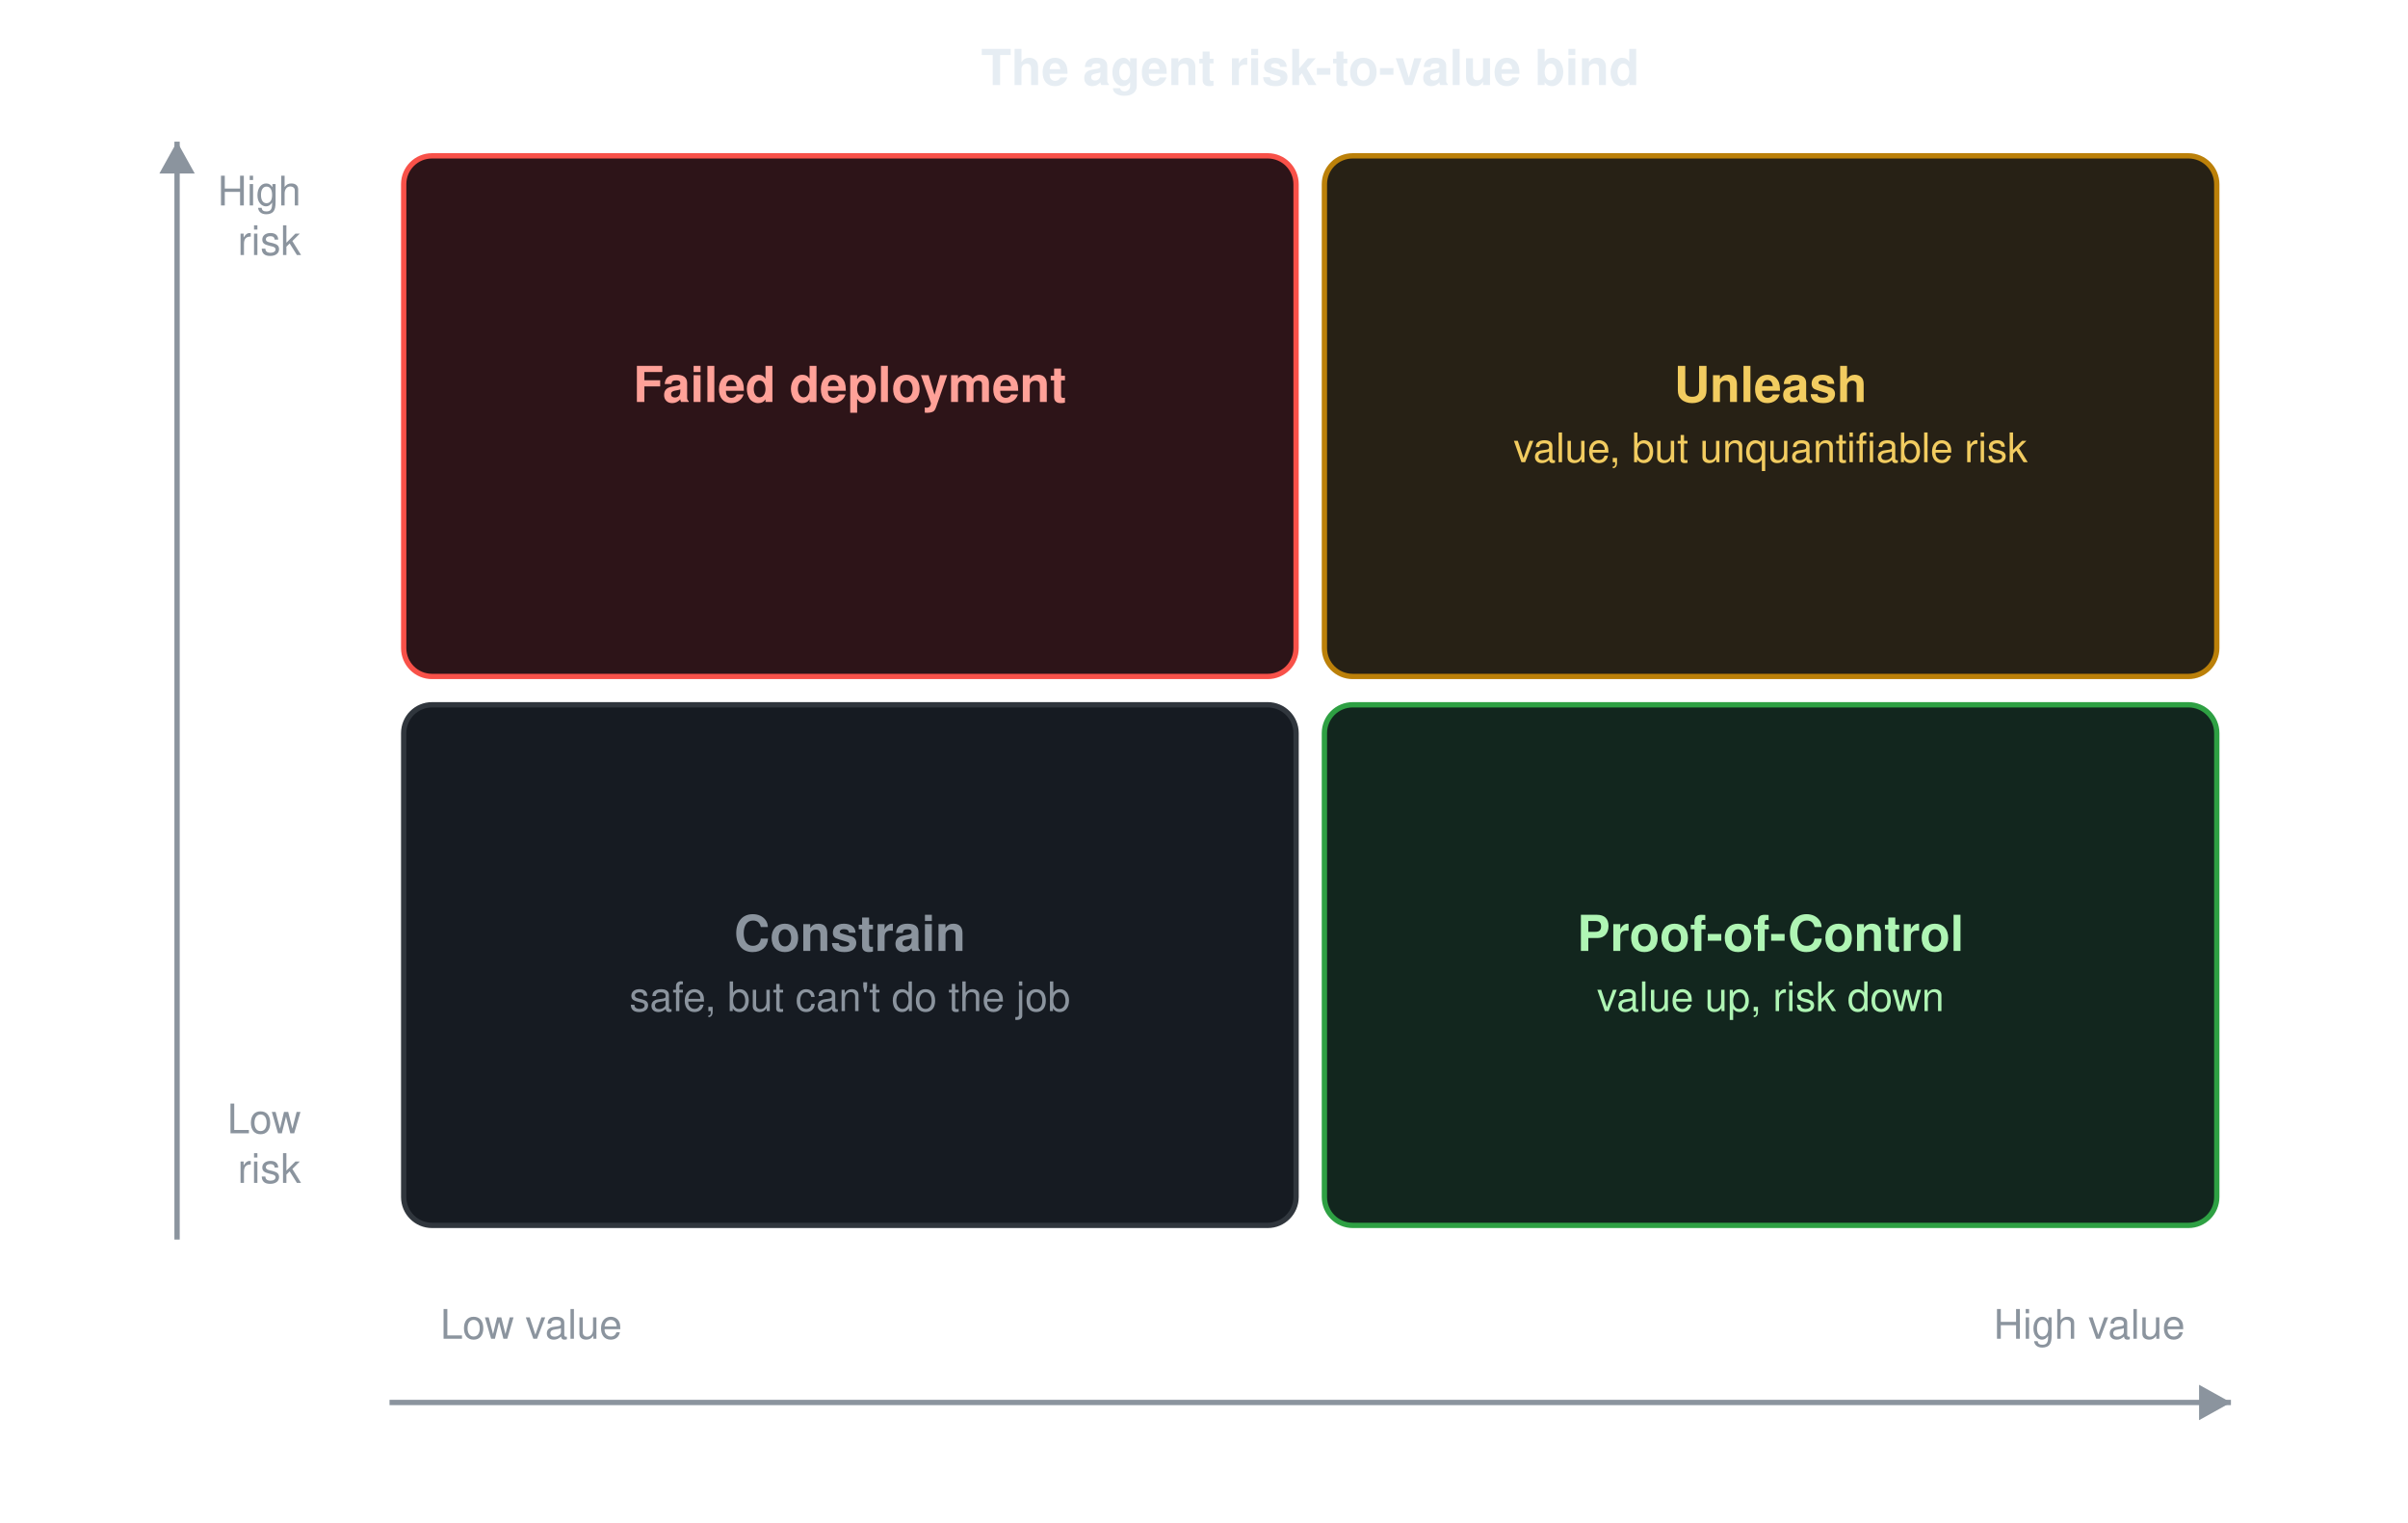
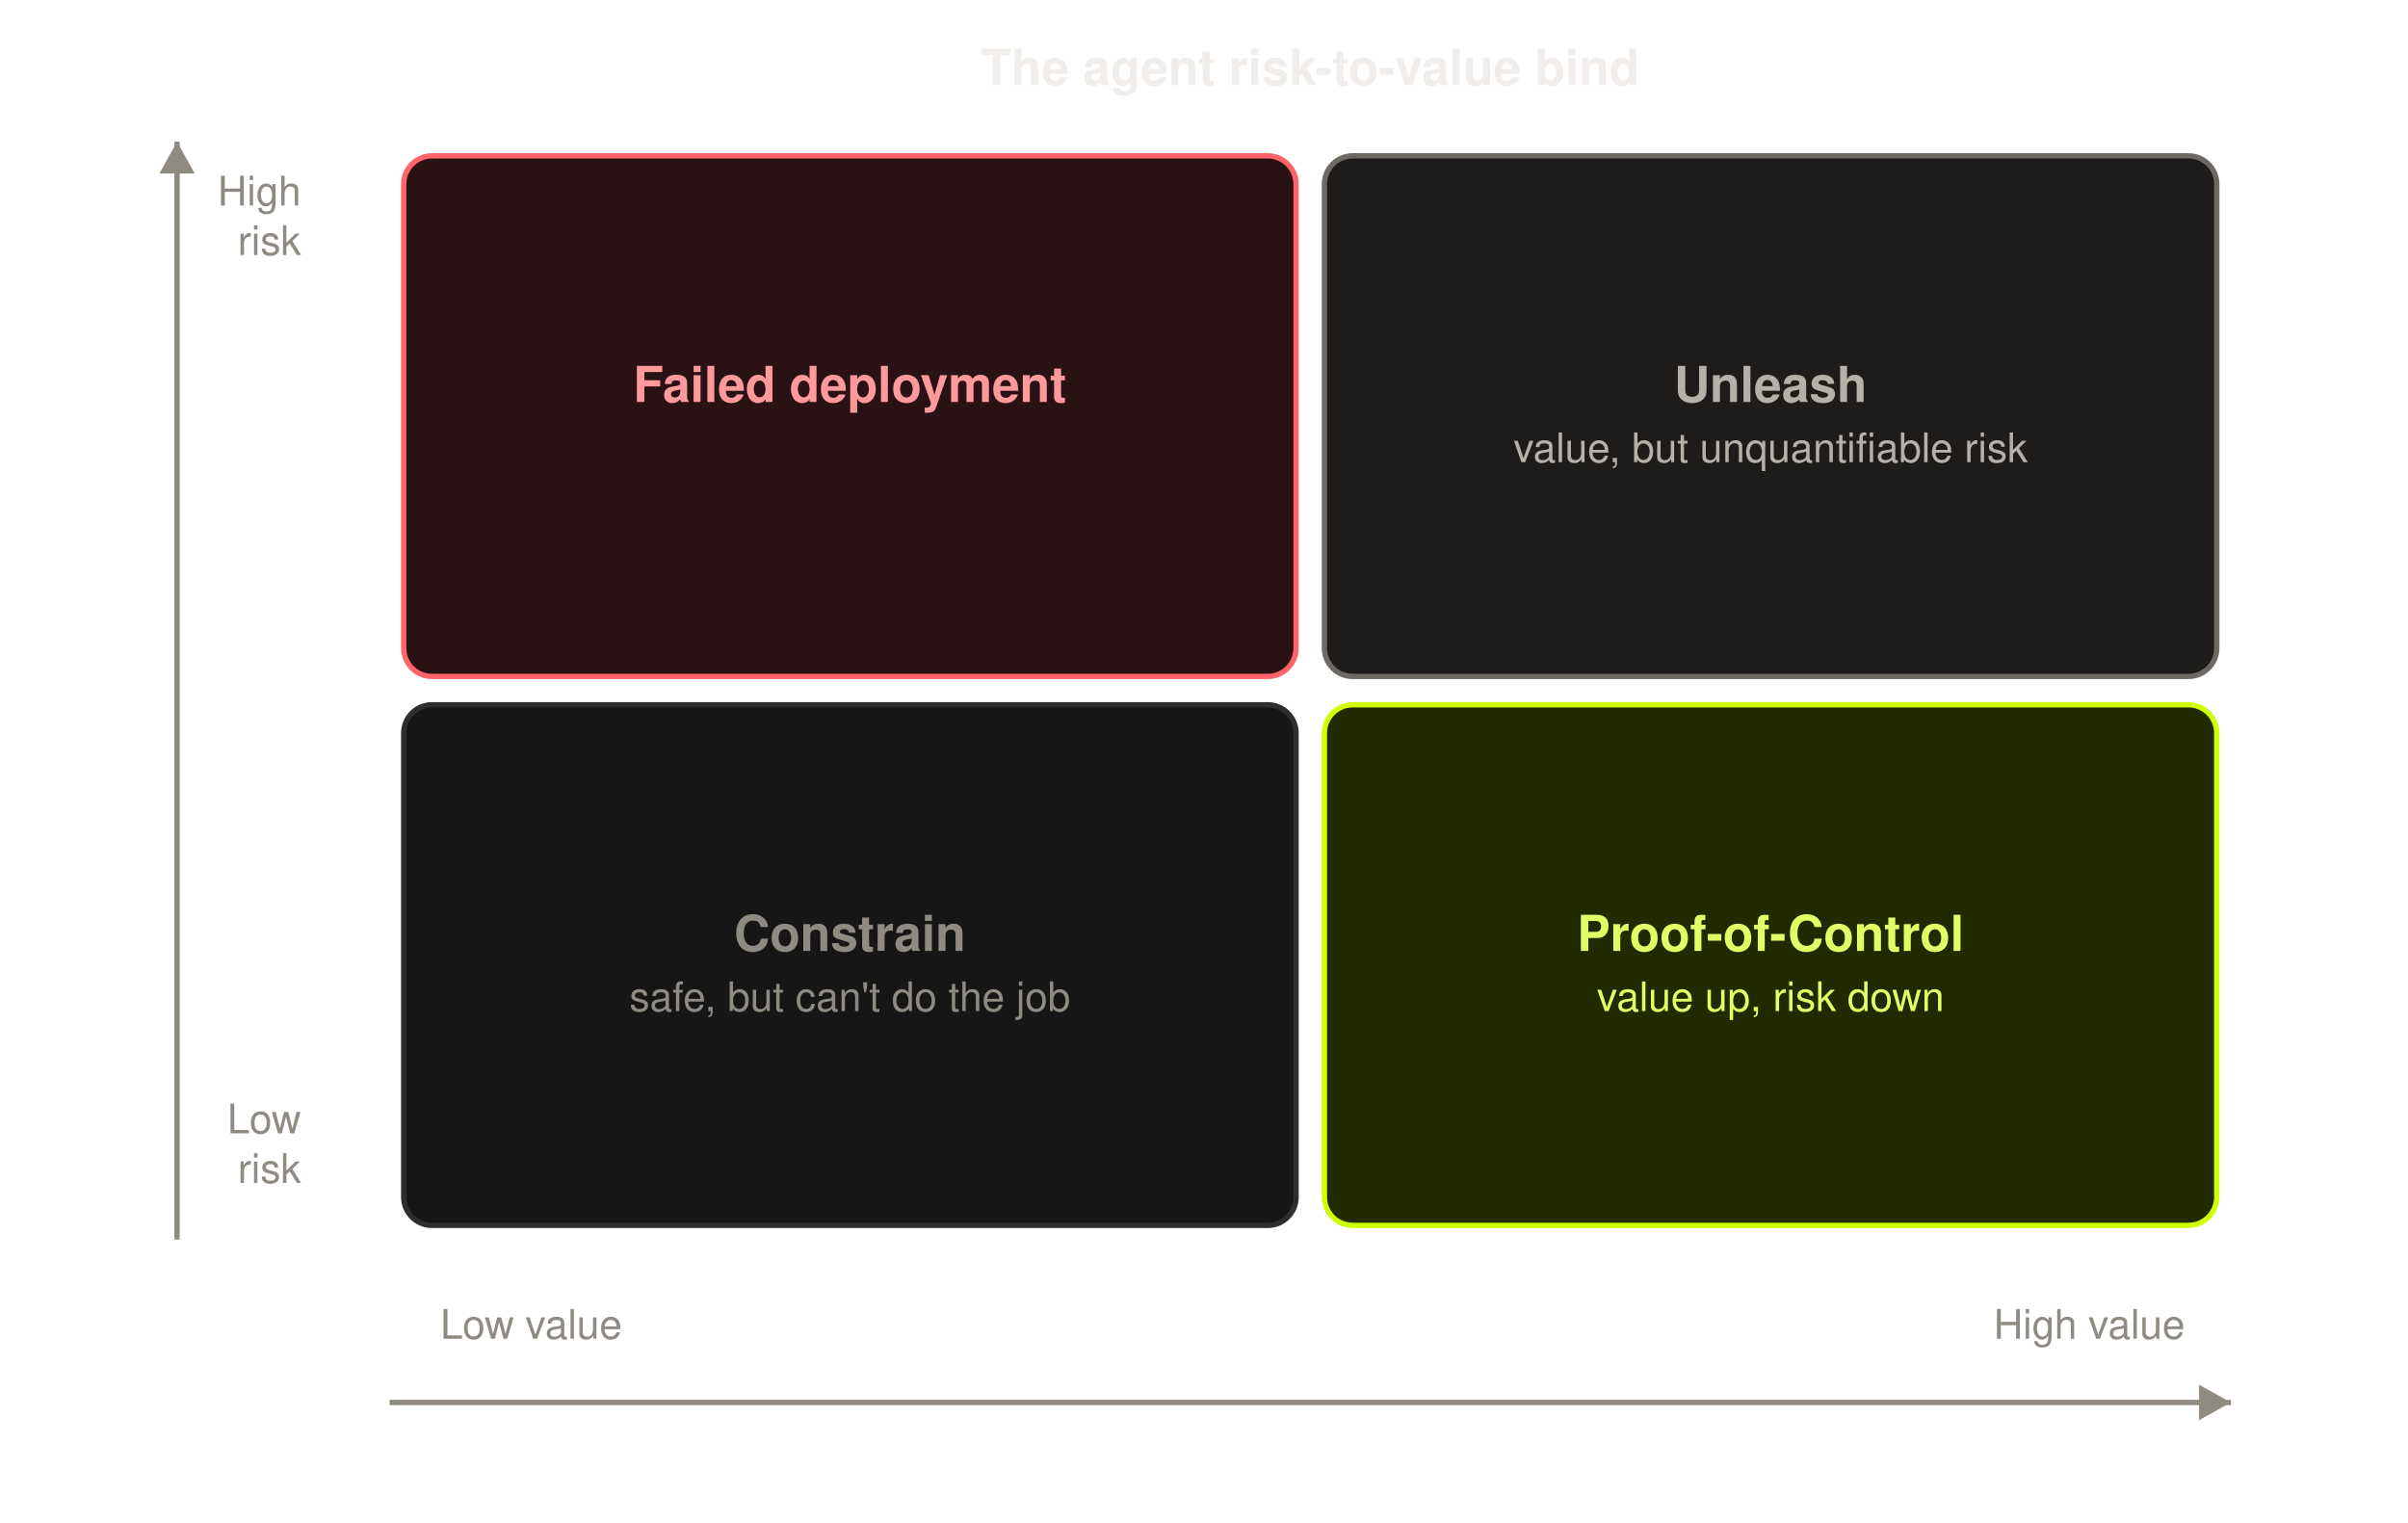
- <svg xmlns="http://www.w3.org/2000/svg" width="680" height="430" viewBox="0 0 680 430" font-family="-apple-system,'Segoe UI',Helvetica,Arial,sans-serif">
-   <text x="370" y="24" font-size="14" fill="#e6edf3" font-weight="600" text-anchor="middle">The agent risk-to-value bind</text>
-   <rect x="114" y="44" width="252" height="147" rx="8" fill="#2d1418" stroke="#f85149" stroke-width="1.5" />
-   <text x="240.0" y="113.5" font-size="14" fill="#ffa198" font-weight="600" text-anchor="middle">Failed deployment</text>
-   <text x="240.0" y="130.5" font-size="11.5" fill="#ffa198" text-anchor="middle" />
-   <rect x="374" y="44" width="252" height="147" rx="8" fill="#272115" stroke="#bb8009" stroke-width="1.5" />
-   <text x="500.0" y="113.5" font-size="14" fill="#f2cc60" font-weight="600" text-anchor="middle">Unleash</text>
-   <text x="500.0" y="130.5" font-size="11.5" fill="#f2cc60" text-anchor="middle">value, but unquantifiable risk</text>
-   <rect x="114" y="199" width="252" height="147" rx="8" fill="#161b22" stroke="#30363d" stroke-width="1.5" />
-   <text x="240.0" y="268.5" font-size="14" fill="#8b949e" font-weight="600" text-anchor="middle">Constrain</text>
-   <text x="240.0" y="285.5" font-size="11.5" fill="#8b949e" text-anchor="middle">safe, but can't do the job</text>
-   <rect x="374" y="199" width="252" height="147" rx="8" fill="#12261e" stroke="#2ea043" stroke-width="1.5" />
-   <text x="500.0" y="268.5" font-size="14" fill="#aff5b4" font-weight="600" text-anchor="middle">Proof-of-Control</text>
-   <text x="500.0" y="285.5" font-size="11.5" fill="#aff5b4" text-anchor="middle">value up, risk down</text>
-   <text x="85" y="58" font-size="11.5" fill="#8b949e" text-anchor="end">High</text>
-   <text x="85" y="72" font-size="11.5" fill="#8b949e" text-anchor="end">risk</text>
-   <text x="85" y="320" font-size="11.5" fill="#8b949e" text-anchor="end">Low</text>
-   <text x="85" y="334" font-size="11.5" fill="#8b949e" text-anchor="end">risk</text>
-   <text x="150" y="378" font-size="11.5" fill="#8b949e" text-anchor="middle">Low value</text>
-   <text x="590" y="378" font-size="11.5" fill="#8b949e" text-anchor="middle">High value</text>
-   <line x1="50" y1="350" x2="50" y2="40" stroke="#8b949e" stroke-width="1.5" />
-   <polygon points="50,40 45,49 55,49" fill="#8b949e" />
-   <line x1="110" y1="396" x2="630" y2="396" stroke="#8b949e" stroke-width="1.5" />
-   <polygon points="630,396 621,391 621,401" fill="#8b949e" />
+ <svg xmlns="http://www.w3.org/2000/svg" width="680" height="430" viewBox="0 0 680 430" font-family="Montserrat,'Source Sans 3',-apple-system,'Segoe UI',Helvetica,Arial,sans-serif">
+   <text x="370" y="24" font-size="14" fill="#f0edea" font-weight="600" text-anchor="middle">The agent risk-to-value bind</text>
+   <rect x="114" y="44" width="252" height="147" rx="8" fill="#2a1214" stroke="#ff6568" stroke-width="1.5" />
+   <text x="240.0" y="113.5" font-size="14" fill="#ff9a9c" font-weight="600" text-anchor="middle">Failed deployment</text>
+   <text x="240.0" y="130.5" font-size="11.5" fill="#ff9a9c" text-anchor="middle" />
+   <rect x="374" y="44" width="252" height="147" rx="8" fill="#1d1c1a" stroke="#6e6a63" stroke-width="1.5" />
+   <text x="500.0" y="113.5" font-size="14" fill="#b5b0a8" font-weight="600" text-anchor="middle">Unleash</text>
+   <text x="500.0" y="130.5" font-size="11.5" fill="#b5b0a8" text-anchor="middle">value, but unquantifiable risk</text>
+   <rect x="114" y="199" width="252" height="147" rx="8" fill="#161616" stroke="#2e2e2e" stroke-width="1.5" />
+   <text x="240.0" y="268.5" font-size="14" fill="#8f8a82" font-weight="600" text-anchor="middle">Constrain</text>
+   <text x="240.0" y="285.5" font-size="11.5" fill="#8f8a82" text-anchor="middle">safe, but can't do the job</text>
+   <rect x="374" y="199" width="252" height="147" rx="8" fill="#222b00" stroke="#cfff04" stroke-width="1.5" />
+   <text x="500.0" y="268.5" font-size="14" fill="#e3ff66" font-weight="600" text-anchor="middle">Proof-of-Control</text>
+   <text x="500.0" y="285.5" font-size="11.5" fill="#e3ff66" text-anchor="middle">value up, risk down</text>
+   <text x="85" y="58" font-size="11.5" fill="#8f8a82" text-anchor="end">High</text>
+   <text x="85" y="72" font-size="11.5" fill="#8f8a82" text-anchor="end">risk</text>
+   <text x="85" y="320" font-size="11.5" fill="#8f8a82" text-anchor="end">Low</text>
+   <text x="85" y="334" font-size="11.5" fill="#8f8a82" text-anchor="end">risk</text>
+   <text x="150" y="378" font-size="11.5" fill="#8f8a82" text-anchor="middle">Low value</text>
+   <text x="590" y="378" font-size="11.5" fill="#8f8a82" text-anchor="middle">High value</text>
+   <line x1="50" y1="350" x2="50" y2="40" stroke="#8f8a82" stroke-width="1.5" />
+   <polygon points="50,40 45,49 55,49" fill="#8f8a82" />
+   <line x1="110" y1="396" x2="630" y2="396" stroke="#8f8a82" stroke-width="1.5" />
+   <polygon points="630,396 621,391 621,401" fill="#8f8a82" />
</svg>
